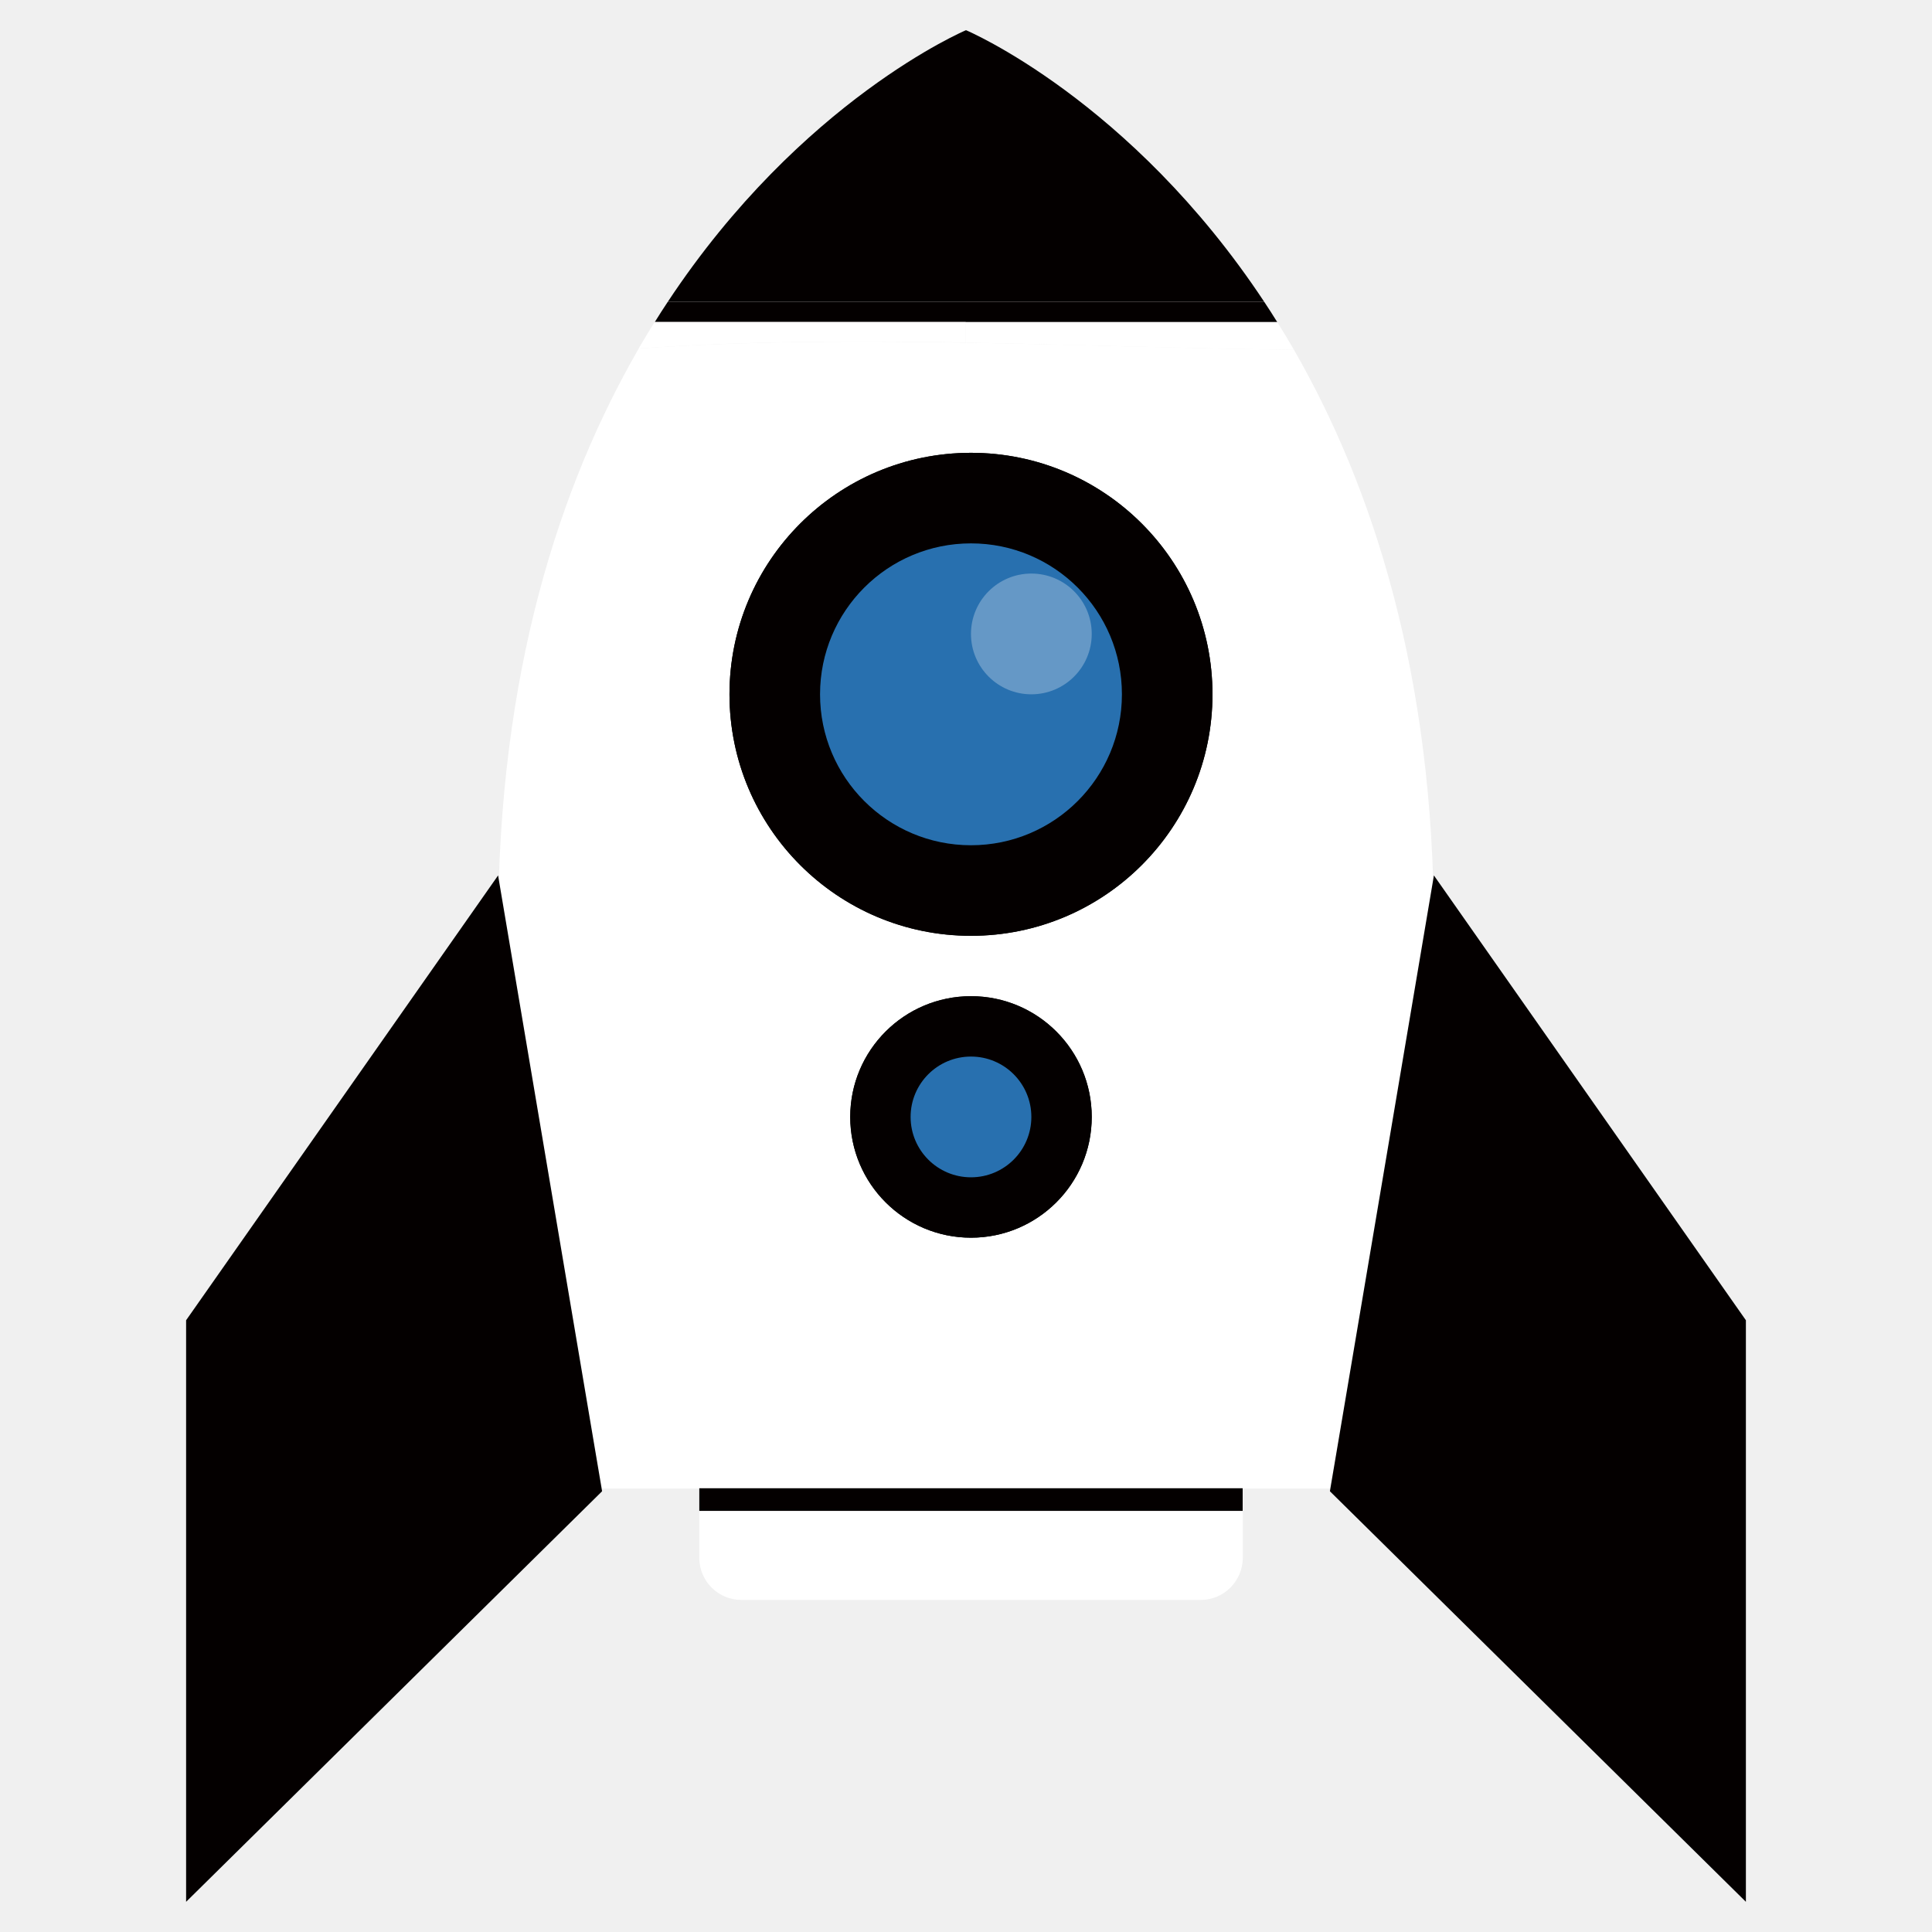
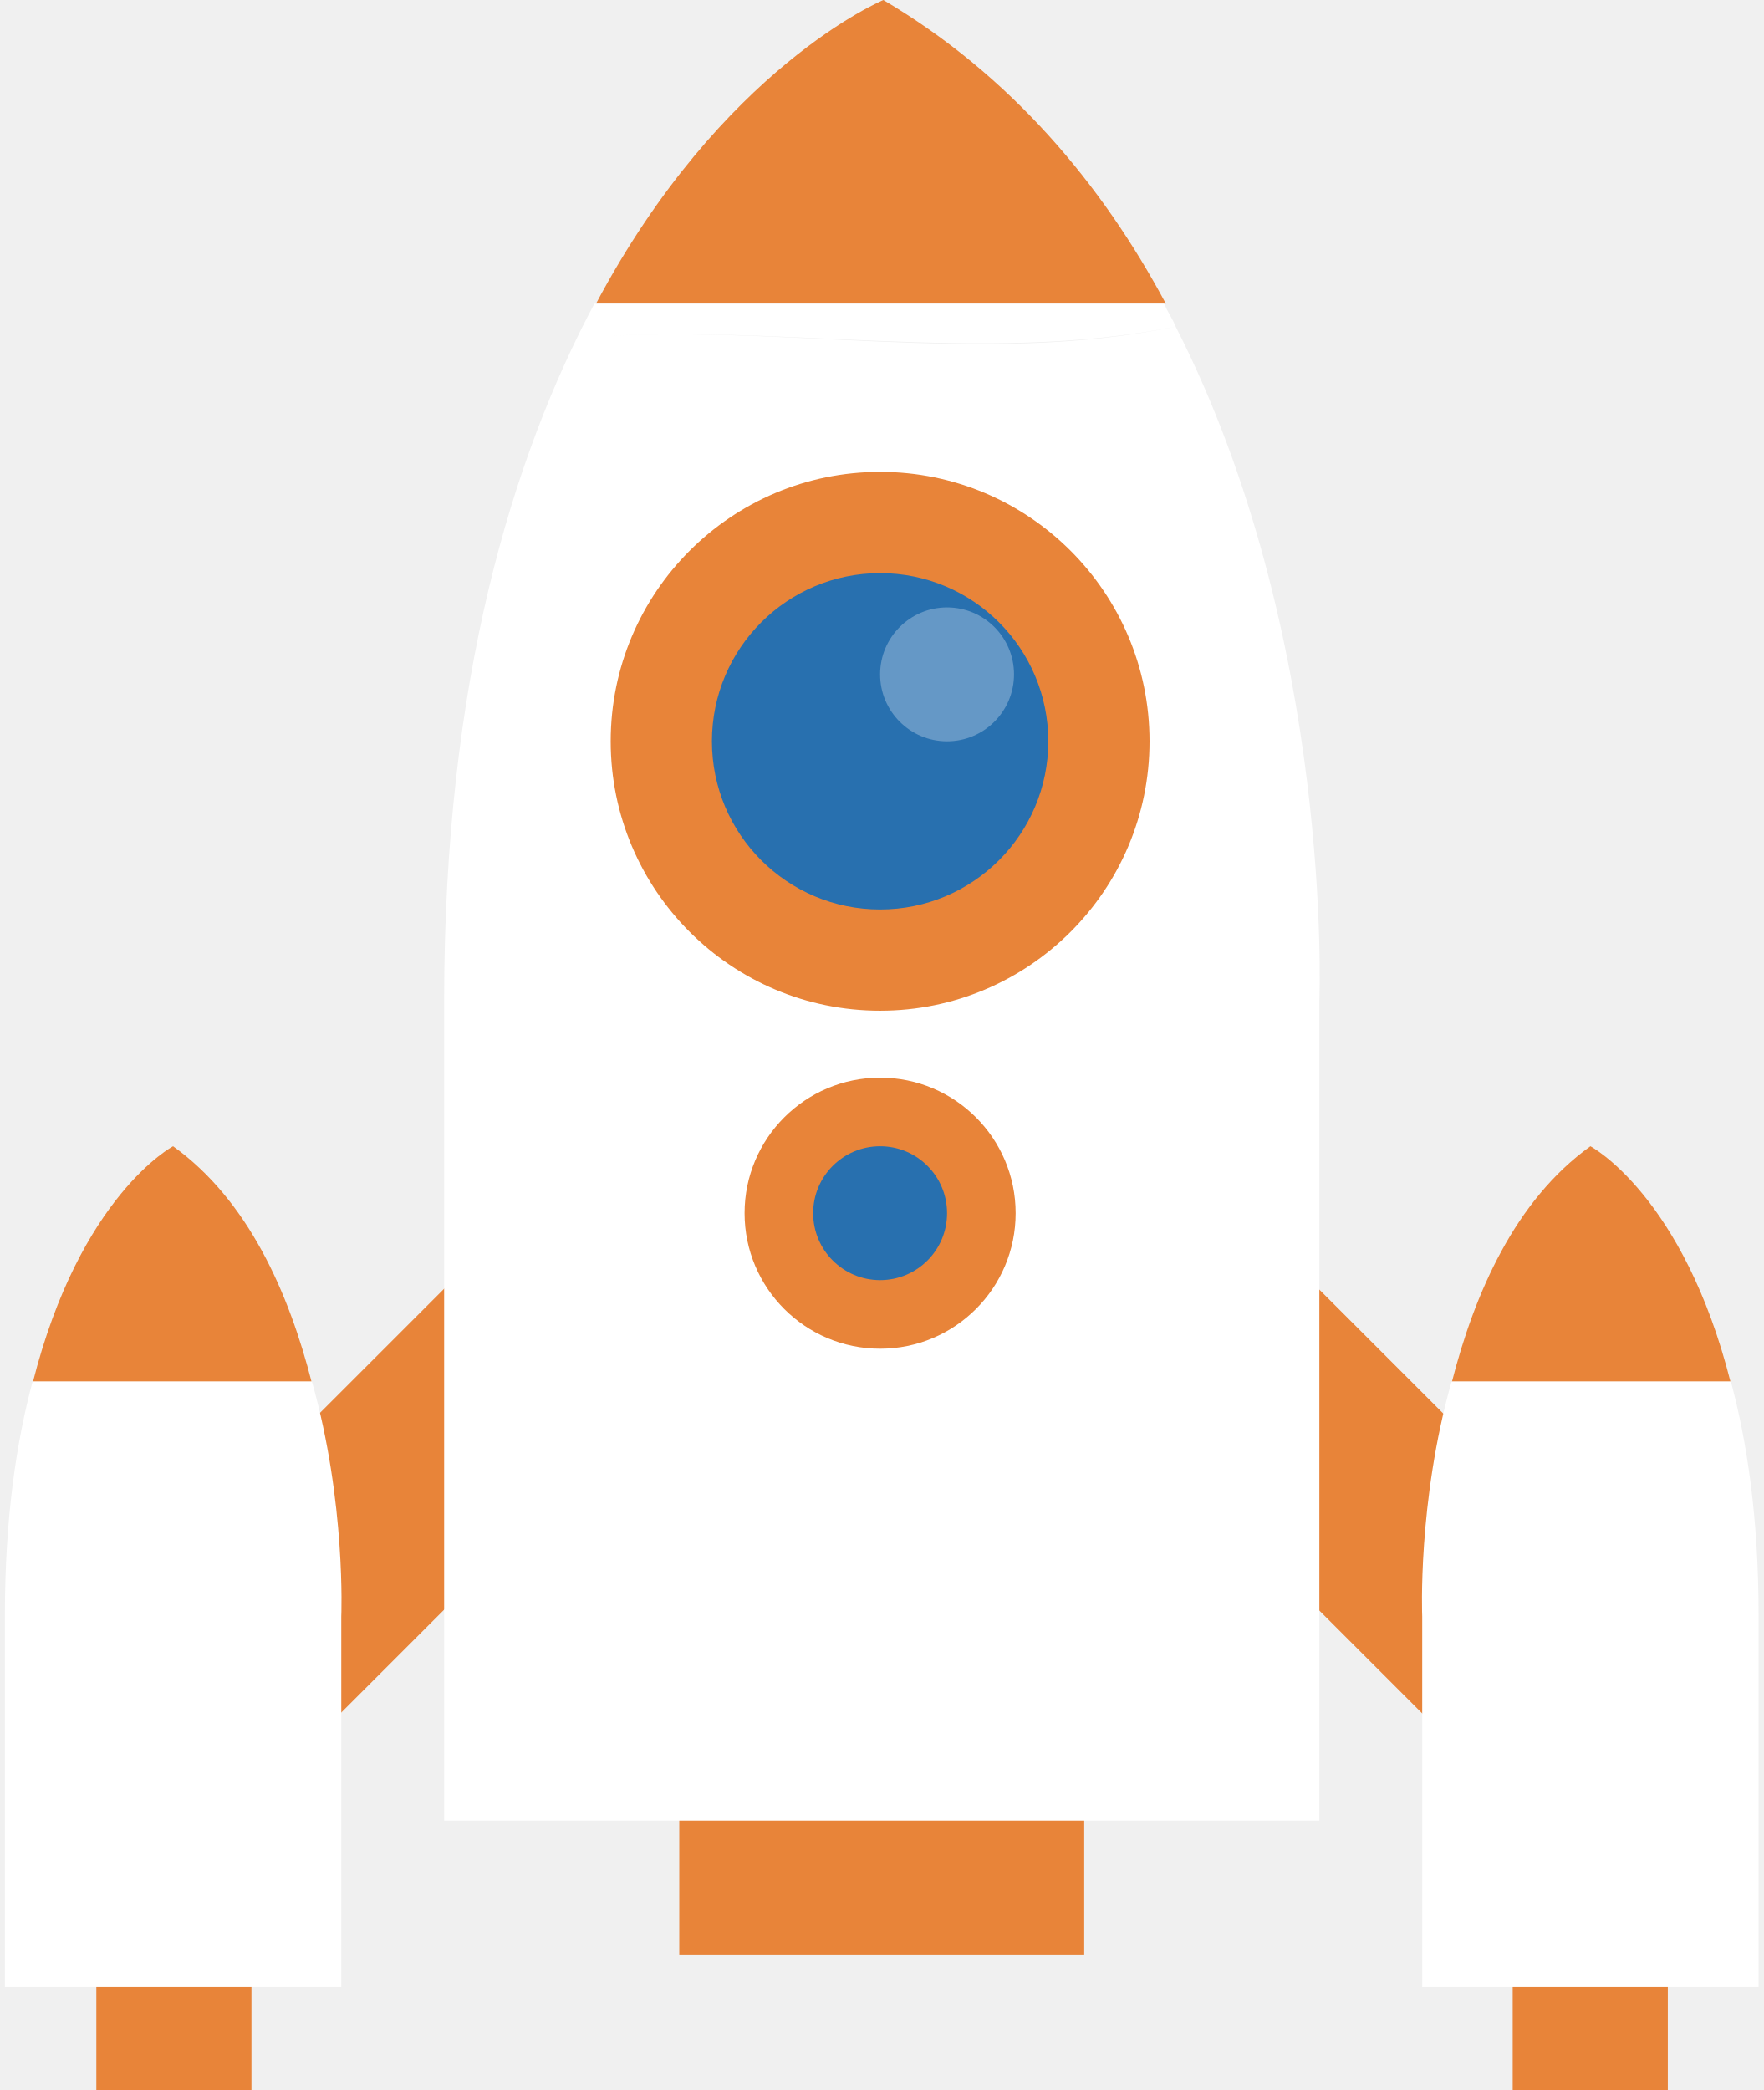
- <svg xmlns="http://www.w3.org/2000/svg" width="65" version="1.1" id="레이어_1" x="0px" y="0px" viewBox="0 0 128 128" style="enable-background:new 0 0 128 128;" xml:space="preserve">
-   <style type="text/css">
- 	.st0{fill:#040000;}
- 	.st1{fill:#FFFFFF;}
- 	.st2{fill:#2870AF;}
- 	.st3{opacity:0.5;fill:#A2C0DD;}
- </style>
-   <g>
-     <g>
-       <path class="st0" d="M31.28,53.67" />
-       <path class="st1" d="M42.32,23.09C37.1,32.12,33,44.57,33,61.46c0,0,0,7.43,1.72,13.01c1.72,5.57,5.17,24.15,5.17,24.15H64V22.7    C56.74,22.57,49.49,22.59,42.32,23.09z" />
-       <path class="st0" d="M44.24,20c-0.29,0.44-0.58,0.88-0.86,1.34H64V20C57.48,20,50.95,20,44.24,20z" />
-       <path class="st1" d="M43.37,21.34c-0.36,0.57-0.71,1.15-1.06,1.75c7.17-0.5,14.42-0.53,21.68-0.4v-1.36H43.37z" />
-       <path class="st0" d="M64,2c0,0-10.89,4.59-19.76,18c6.71,0,13.24,0,19.76,0c6.53,0,13.06,0,19.76,0C74.89,6.59,64,2,64,2z" />
-       <path class="st0" d="M64,20v1.34h20.62c-0.28-0.46-0.57-0.9-0.86-1.34C77.06,20,70.53,20,64,20z" />
-       <path class="st1" d="M64,21.34v1.36c7.26,0.13,14.52,0.4,21.73,0.48c-0.36-0.63-0.73-1.24-1.11-1.84H64z" />
-       <path class="st1" d="M64,22.7v75.92h24.11c0,0,3.44-18.58,5.17-24.15S95,61.46,95,61.46c0-16.83-4.08-29.25-9.27-38.28    C78.52,23.09,71.26,22.83,64,22.7z" />
-       <polygon class="st0" points="33,58 12.33,87.47 12.33,126 39.89,98.8   " />
-       <polygon class="st0" points="95,58 115.67,87.47 115.67,126 88.11,98.8   " />
-       <path class="st1" d="M79.55,106H49.12c-1.54,0-2.79-1.25-2.79-2.79v-4.49c0-1.54,1.25-2.79,2.79-2.79h30.43    c1.54,0,2.79,1.25,2.79,2.79v4.49C82.33,104.75,81.09,106,79.55,106z" />
-       <circle class="st0" cx="64.33" cy="46" r="16" />
-       <circle class="st0" cx="64.33" cy="74" r="8" />
-       <circle class="st2" cx="64.33" cy="46" r="10" />
-       <circle class="st2" cx="64.33" cy="74" r="4" />
-       <rect x="46.33" y="98.6" class="st0" width="36" height="1.5" />
-     </g>
-     <g>
-       <circle class="st0" cx="64.33" cy="46" r="16" />
-       <circle class="st0" cx="64.33" cy="74" r="8" />
-       <circle class="st2" cx="64.33" cy="46" r="10" />
-       <circle class="st3" cx="68.33" cy="42" r="4" />
-       <circle class="st2" cx="64.33" cy="74" r="4" />
-     </g>
-   </g>
+ <svg xmlns="http://www.w3.org/2000/svg" width="108" height="128" viewBox="0 0 108 128" fill="none">
+   <path d="M66.4 109.4H41.6V119.7H66.4V109.4Z" fill="#E88439" />
+   <path d="M80.317 78.496L70.488 88.324L91.63 109.467L101.459 99.638L80.317 78.496Z" fill="#E88439" />
+   <path d="M15.4 119.7H5.9V128H15.4V119.7Z" fill="#E88439" />
+   <path d="M97.9 88.1H88.4V92.9H97.9V88.1Z" fill="#EEEDEA" />
+   <path d="M27.702 78.424L6.559 99.567L16.388 109.395L37.53 88.253L27.702 78.424Z" fill="#E88439" />
+   <path d="M54.1 0C54.1 0 44.2 4.1 36.5 18.6C48.3 18.6 59.8 18.6 71.4 18.6C67.5 11.3 61.9 4.6 54.1 0Z" fill="#E88439" />
+   <path d="M72 20C60.1 22.5 47.3 19.7 35.4 20.7C47.3 19.7 60.1 22.4 72 20C71.8 19.5 71.5 19.1 71.3 18.6C59.7 18.6 48.2 18.6 36.4 18.6C31.4 28 27.2 41.6 27.2 61.3V111.5H80.8V61.3C80.8 61.3 81.7 39 72 20Z" fill="white" />
+   <path d="M10.6 70.2C10.6 70.2 4.9 73.2 2 84.7C7.9 84.7 13.2 84.7 19.1 84.7C17.7 79.2 15.2 73.5 10.6 70.2Z" fill="#E88439" />
+   <path d="M19.1 84.6C13.2 84.6 7.9 84.6 2 84.6C1 88.3 0.3 93 0.3 98.9V121.7H20.9V99C20.9 99 21.2 92 19.1 84.6Z" fill="white" />
+   <path d="M92.641 128.042L102.141 128.042L102.141 119.742L92.641 119.742L92.641 128.042Z" fill="#E88439" />
+   <path d="M97.4 70.2C97.4 70.2 103.1 73.2 106 84.7C100.1 84.7 94.8 84.7 88.9 84.7C90.3 79.2 92.8 73.5 97.4 70.2Z" fill="#E88439" />
+   <path d="M88.9 84.6C94.8 84.6 100.1 84.6 106 84.6C107 88.3 107.7 93 107.7 98.9V121.7H87.1V99C87.1 99 86.8 92 88.9 84.6Z" fill="white" />
+   <path d="M53.9 61.9C63.013 61.9 70.4 54.513 70.4 45.4C70.4 36.287 63.013 28.9 53.9 28.9C44.787 28.9 37.4 36.287 37.4 45.4C37.4 54.513 44.787 61.9 53.9 61.9Z" fill="#E88439" />
+   <path d="M53.9 82.6C58.484 82.6 62.2 78.884 62.2 74.3C62.2 69.716 58.484 66 53.9 66C49.316 66 45.6 69.716 45.6 74.3C45.6 78.884 49.316 82.6 53.9 82.6Z" fill="#E88439" />
+   <path d="M53.9 55.7C59.589 55.7 64.2 51.089 64.2 45.4C64.2 39.711 59.589 35.1 53.9 35.1C48.211 35.1 43.6 39.711 43.6 45.4C43.6 51.089 48.211 55.7 53.9 55.7Z" fill="#2870AF" />
+   <path opacity="0.5" d="M58 45.4C60.264 45.4 62.1 43.564 62.1 41.3C62.1 39.036 60.264 37.2 58 37.2C55.736 37.2 53.9 39.036 53.9 41.3C53.9 43.564 55.736 45.4 58 45.4Z" fill="#A2C0DD" />
+   <path d="M53.9 78.4C56.164 78.4 58 76.564 58 74.3C58 72.036 56.164 70.2 53.9 70.2C51.636 70.2 49.8 72.036 49.8 74.3C49.8 76.564 51.636 78.4 53.9 78.4Z" fill="#2870AF" />
</svg>
